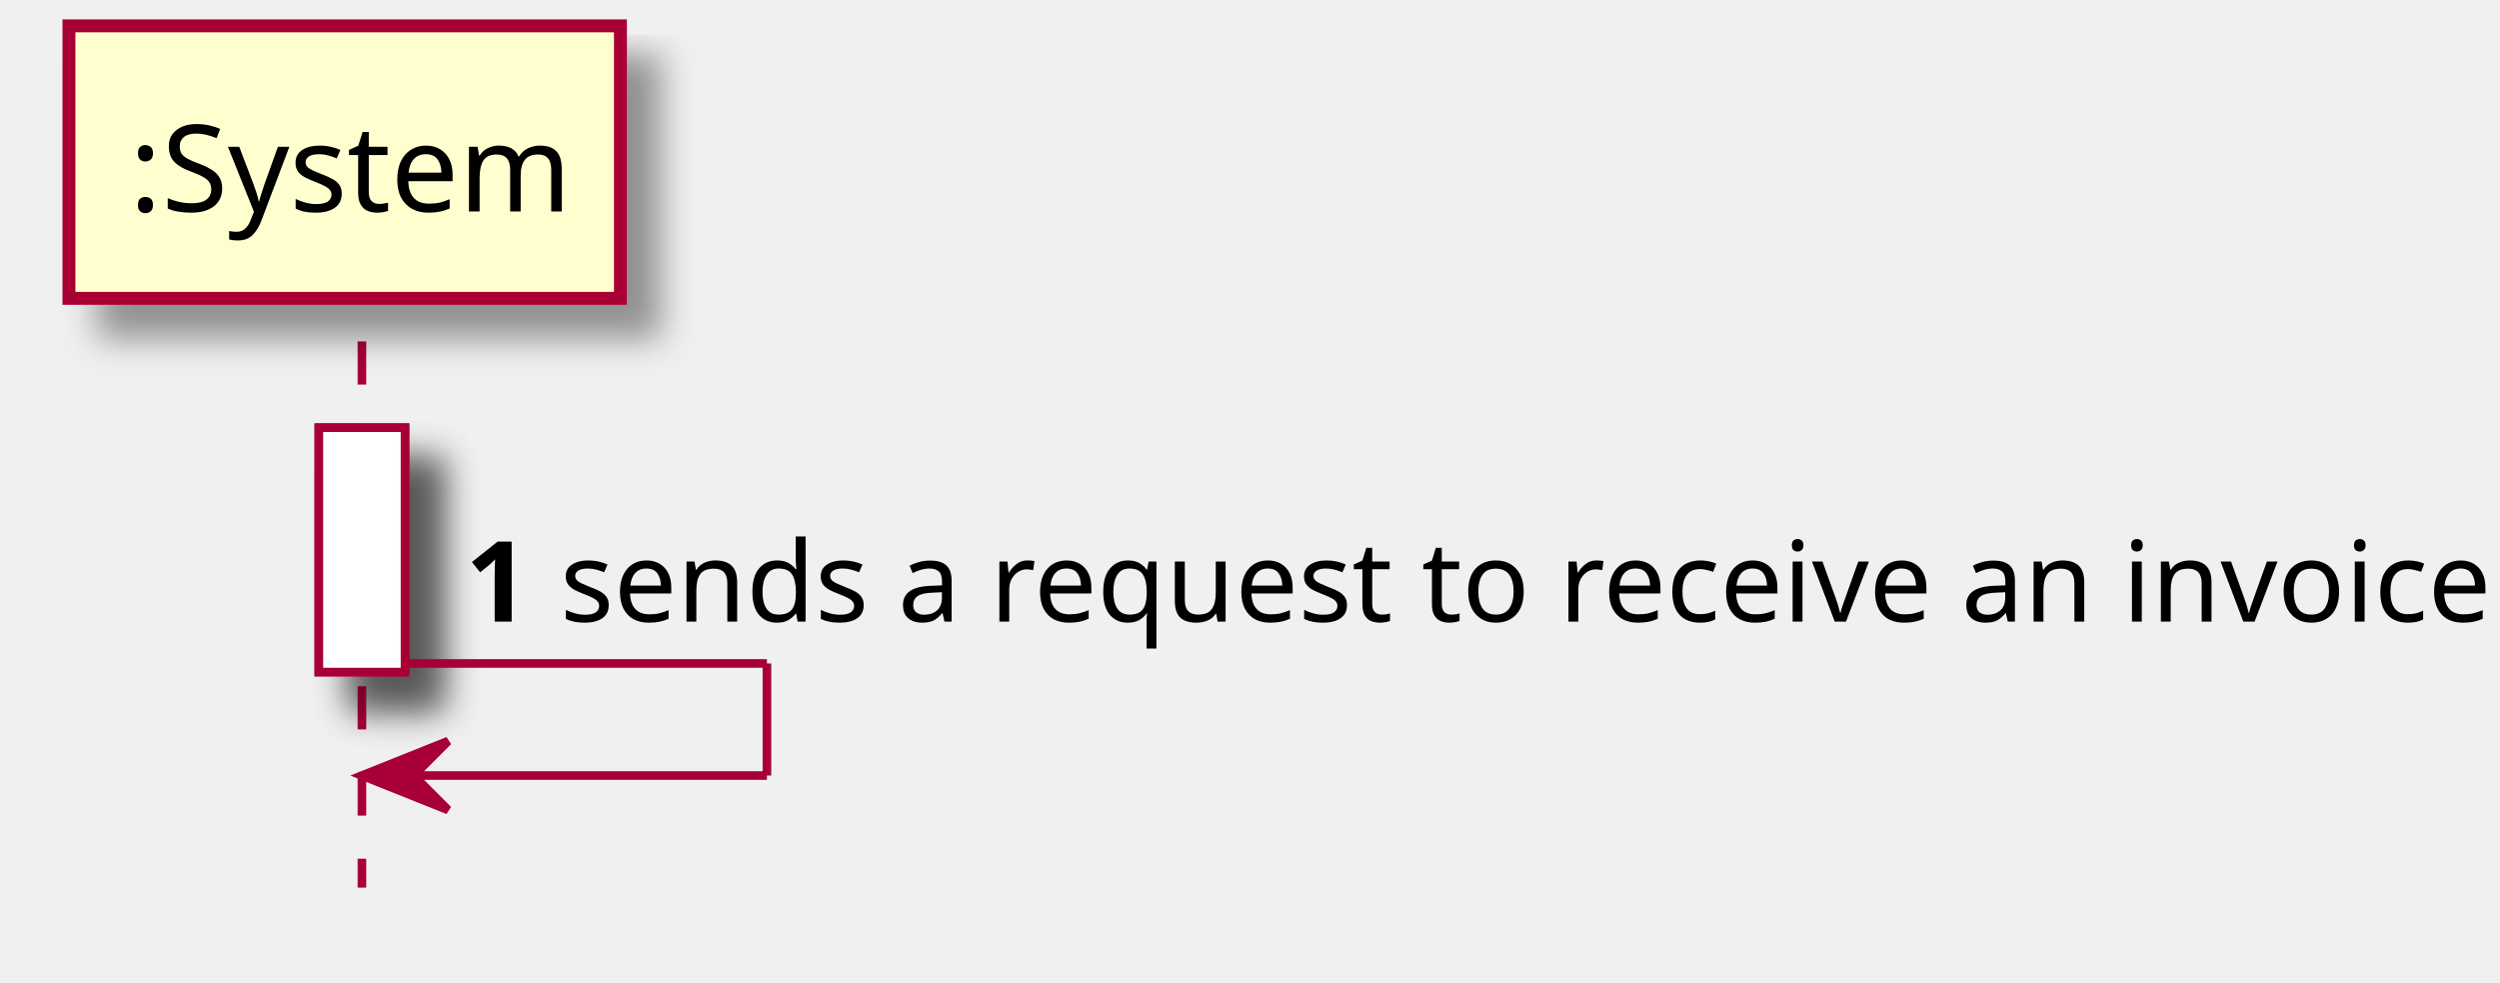
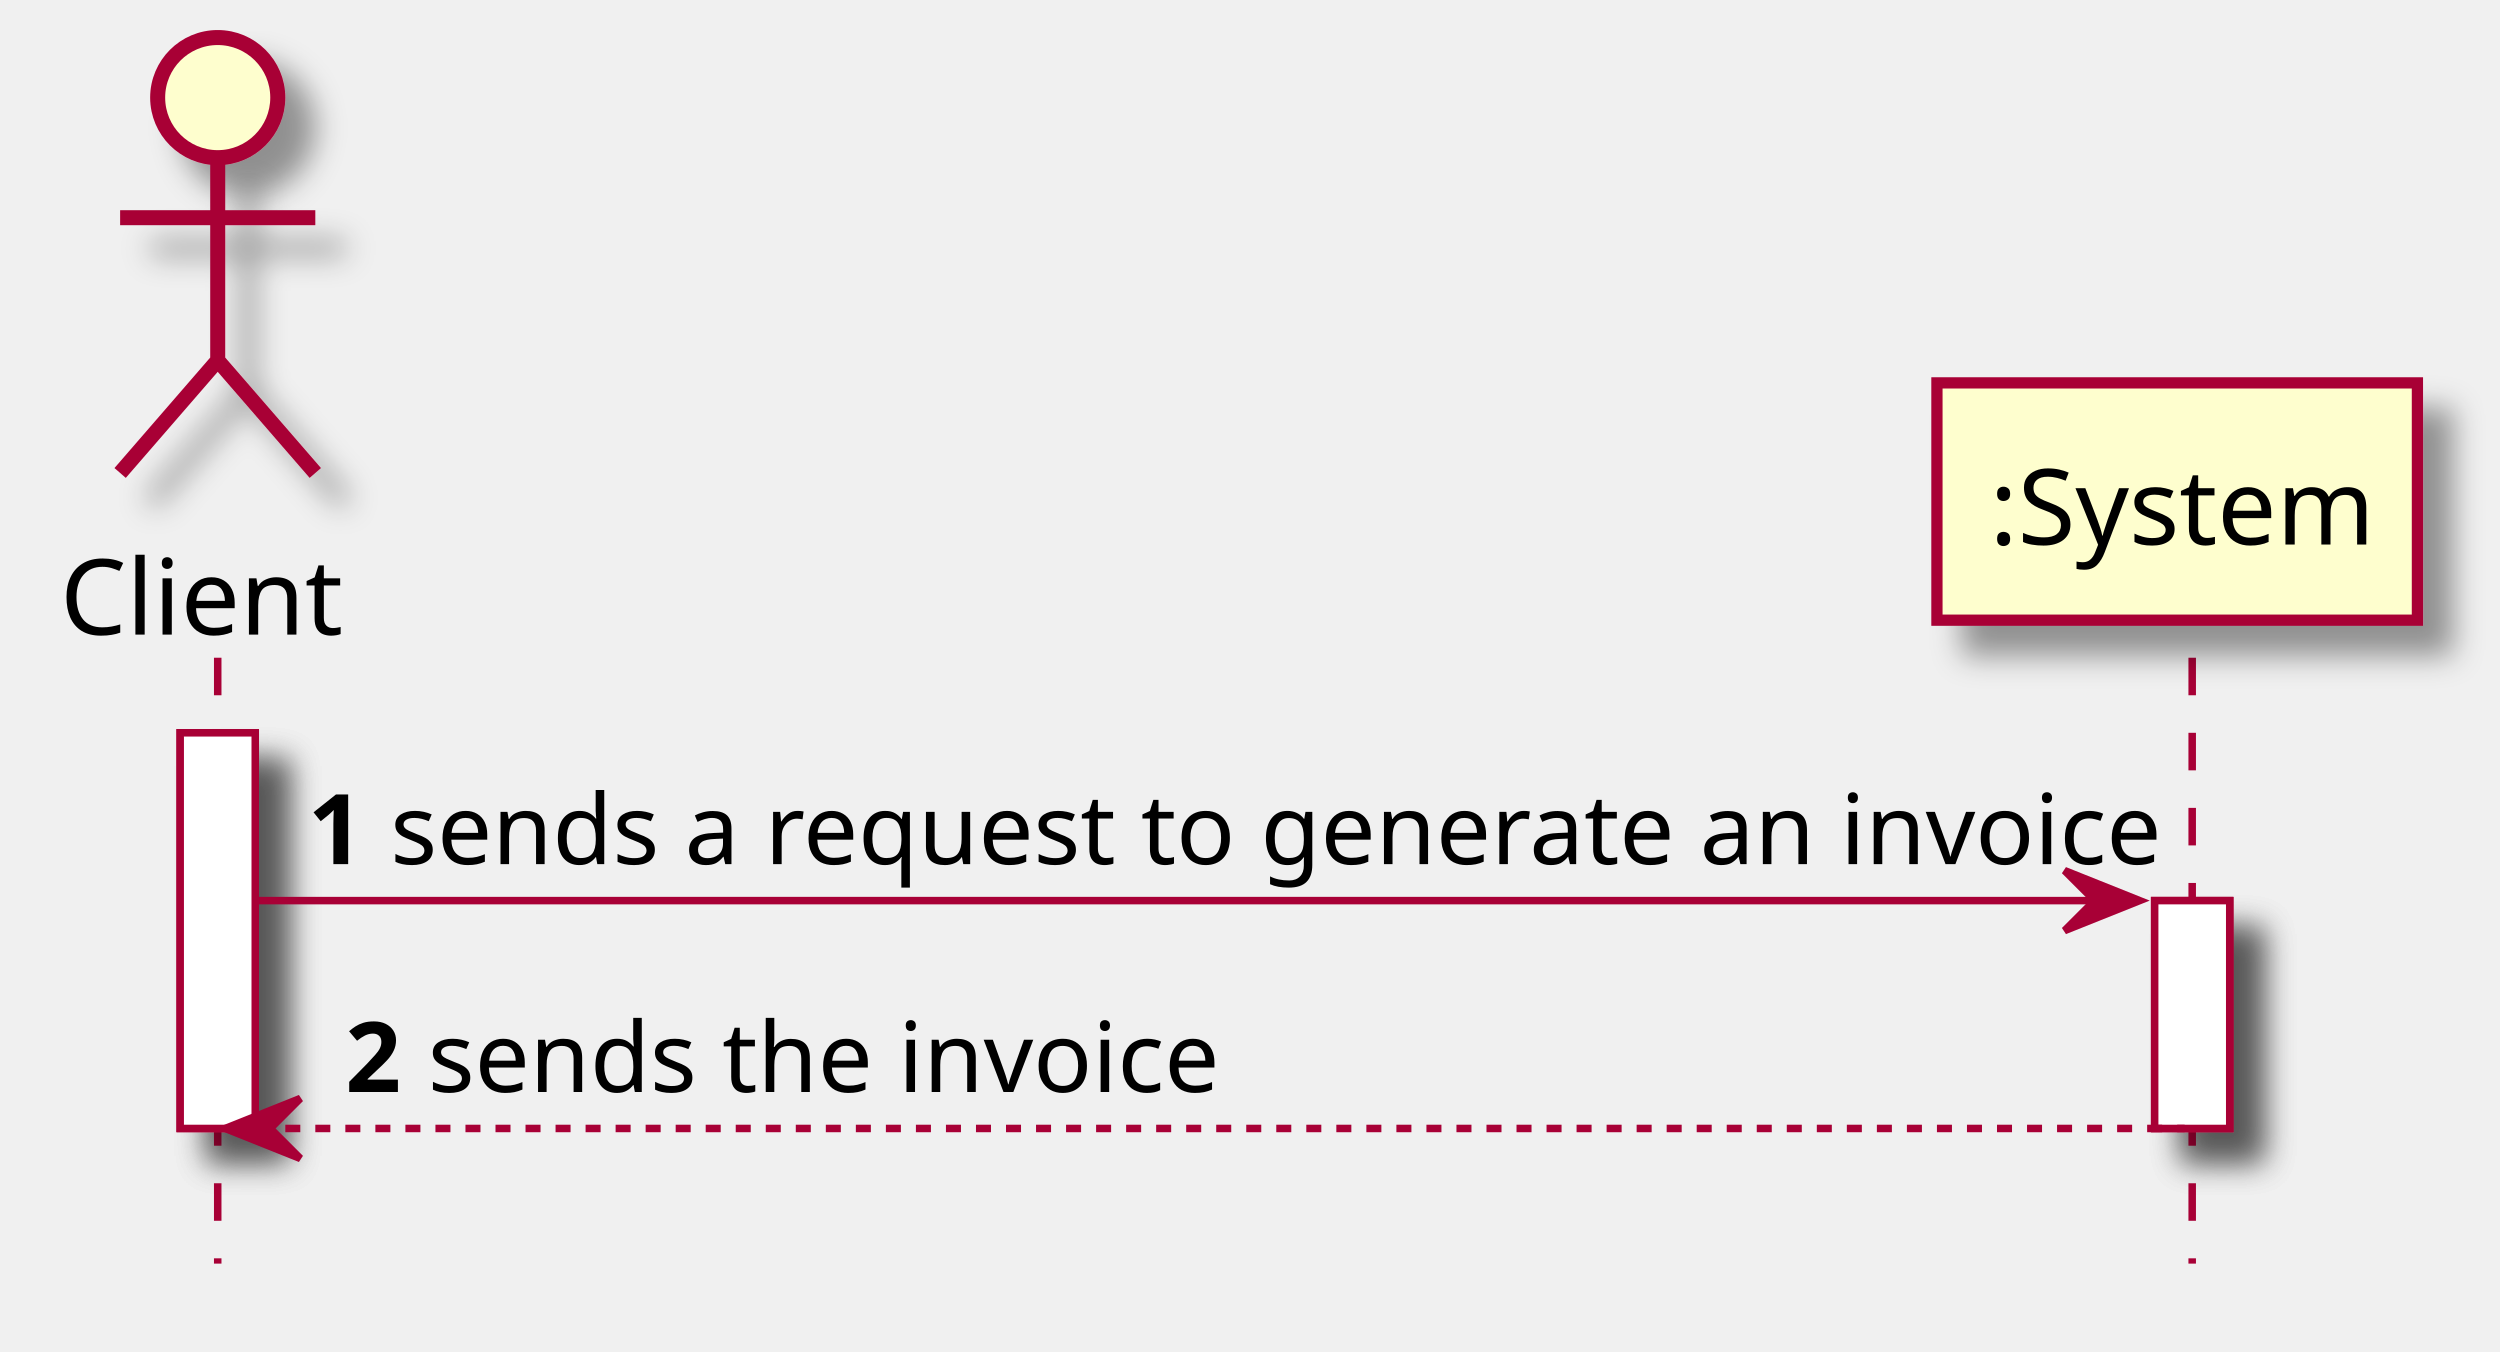
- <svg xmlns="http://www.w3.org/2000/svg" contentScriptType="application/ecmascript" contentStyleType="text/css" height="114px" preserveAspectRatio="none" style="width:290px;height:114px;" version="1.1" viewBox="0 0 290 114" width="290px" zoomAndPan="magnify">
+ <svg xmlns="http://www.w3.org/2000/svg" contentScriptType="application/ecmascript" contentStyleType="text/css" height="180px" preserveAspectRatio="none" style="width:333px;height:180px;" version="1.1" viewBox="0 0 333 180" width="333px" zoomAndPan="magnify">
  <defs>
-     <filter height="300%" id="f1g1qlujq85iyi" width="300%" x="-1" y="-1">
+     <filter height="300%" id="fx7v1rento1e4" width="300%" x="-1" y="-1">
      <feGaussianBlur result="blurOut" stdDeviation="2.0" />
      <feColorMatrix in="blurOut" result="blurOut2" type="matrix" values="0 0 0 0 0 0 0 0 0 0 0 0 0 0 0 0 0 0 .4 0" />
      <feOffset dx="4.0" dy="4.0" in="blurOut2" result="blurOut3" />
      <feBlend in="SourceGraphic" in2="blurOut3" mode="normal" />
    </filter>
  </defs>
  <g>
-     <rect fill="#FFFFFF" filter="url(#f1g1qlujq85iyi)" height="28.352" style="stroke: #A80036; stroke-width: 1.0;" width="10" x="37" y="49.609" />
-     <line style="stroke: #A80036; stroke-width: 1.0; stroke-dasharray: 5.0,5.0;" x1="42" x2="42" y1="39.609" y2="102.961" />
-     <rect fill="#FEFECE" filter="url(#f1g1qlujq85iyi)" height="31.609" style="stroke: #A80036; stroke-width: 1.5;" width="64" x="8" y="3" />
-     <text fill="#000000" font-family="sans-serif" font-size="14" lengthAdjust="spacingAndGlyphs" textLength="50" x="15" y="24.533">:System</text>
-     <rect fill="#FFFFFF" filter="url(#f1g1qlujq85iyi)" height="28.352" style="stroke: #A80036; stroke-width: 1.0;" width="10" x="37" y="49.609" />
-     <line style="stroke: #A80036; stroke-width: 1.0;" x1="47" x2="89" y1="76.961" y2="76.961" />
-     <line style="stroke: #A80036; stroke-width: 1.0;" x1="89" x2="89" y1="76.961" y2="89.961" />
-     <line style="stroke: #A80036; stroke-width: 1.0;" x1="42" x2="89" y1="89.961" y2="89.961" />
-     <polygon fill="#A80036" points="52,85.961,42,89.961,52,93.961,48,89.961" style="stroke: #A80036; stroke-width: 1.0;" />
-     <text fill="#000000" font-family="sans-serif" font-size="13" font-weight="bold" lengthAdjust="spacingAndGlyphs" textLength="7" x="54" y="72.105">1</text>
-     <text fill="#000000" font-family="sans-serif" font-size="13" lengthAdjust="spacingAndGlyphs" textLength="213" x="65" y="72.105">sends a request to receive an invoice</text>
+     <rect fill="#FFFFFF" filter="url(#fx7v1rento1e4)" height="52.703" style="stroke: #A80036; stroke-width: 1.0;" width="10" x="24" y="97.609" />
+     <rect fill="#FFFFFF" filter="url(#fx7v1rento1e4)" height="30.352" style="stroke: #A80036; stroke-width: 1.0;" width="10" x="287" y="119.961" />
+     <line style="stroke: #A80036; stroke-width: 1.0; stroke-dasharray: 5.0,5.0;" x1="29" x2="29" y1="87.609" y2="168.312" />
+     <line style="stroke: #A80036; stroke-width: 1.0; stroke-dasharray: 5.0,5.0;" x1="292" x2="292" y1="87.609" y2="168.312" />
+     <text fill="#000000" font-family="sans-serif" font-size="14" lengthAdjust="spacingAndGlyphs" textLength="36" x="8" y="84.533">Client</text>
+     <ellipse cx="29" cy="13" fill="#FEFECE" filter="url(#fx7v1rento1e4)" rx="8" ry="8" style="stroke: #A80036; stroke-width: 2.0;" />
+     <path d="M29,21 L29,48 M16,29 L42,29 M29,48 L16,63 M29,48 L42,63 " fill="none" filter="url(#fx7v1rento1e4)" style="stroke: #A80036; stroke-width: 2.0;" />
+     <rect fill="#FEFECE" filter="url(#fx7v1rento1e4)" height="31.609" style="stroke: #A80036; stroke-width: 1.5;" width="64" x="258" y="51" />
+     <text fill="#000000" font-family="sans-serif" font-size="14" lengthAdjust="spacingAndGlyphs" textLength="50" x="265" y="72.533">:System</text>
+     <rect fill="#FFFFFF" filter="url(#fx7v1rento1e4)" height="52.703" style="stroke: #A80036; stroke-width: 1.0;" width="10" x="24" y="97.609" />
+     <rect fill="#FFFFFF" filter="url(#fx7v1rento1e4)" height="30.352" style="stroke: #A80036; stroke-width: 1.0;" width="10" x="287" y="119.961" />
+     <polygon fill="#A80036" points="275,115.961,285,119.961,275,123.961,279,119.961" style="stroke: #A80036; stroke-width: 1.0;" />
+     <line style="stroke: #A80036; stroke-width: 1.0;" x1="34" x2="281" y1="119.961" y2="119.961" />
+     <text fill="#000000" font-family="sans-serif" font-size="13" font-weight="bold" lengthAdjust="spacingAndGlyphs" textLength="7" x="41" y="115.105">1</text>
+     <text fill="#000000" font-family="sans-serif" font-size="13" lengthAdjust="spacingAndGlyphs" textLength="223" x="52" y="115.105">sends a request to generate an invoice</text>
+     <polygon fill="#A80036" points="40,146.312,30,150.312,40,154.312,36,150.312" style="stroke: #A80036; stroke-width: 1.0;" />
+     <line style="stroke: #A80036; stroke-width: 1.0; stroke-dasharray: 2.0,2.0;" x1="34" x2="291" y1="150.312" y2="150.312" />
+     <text fill="#000000" font-family="sans-serif" font-size="13" font-weight="bold" lengthAdjust="spacingAndGlyphs" textLength="7" x="46" y="145.456">2</text>
+     <text fill="#000000" font-family="sans-serif" font-size="13" lengthAdjust="spacingAndGlyphs" textLength="100" x="57" y="145.456">sends the invoice</text>
  </g>
</svg>
